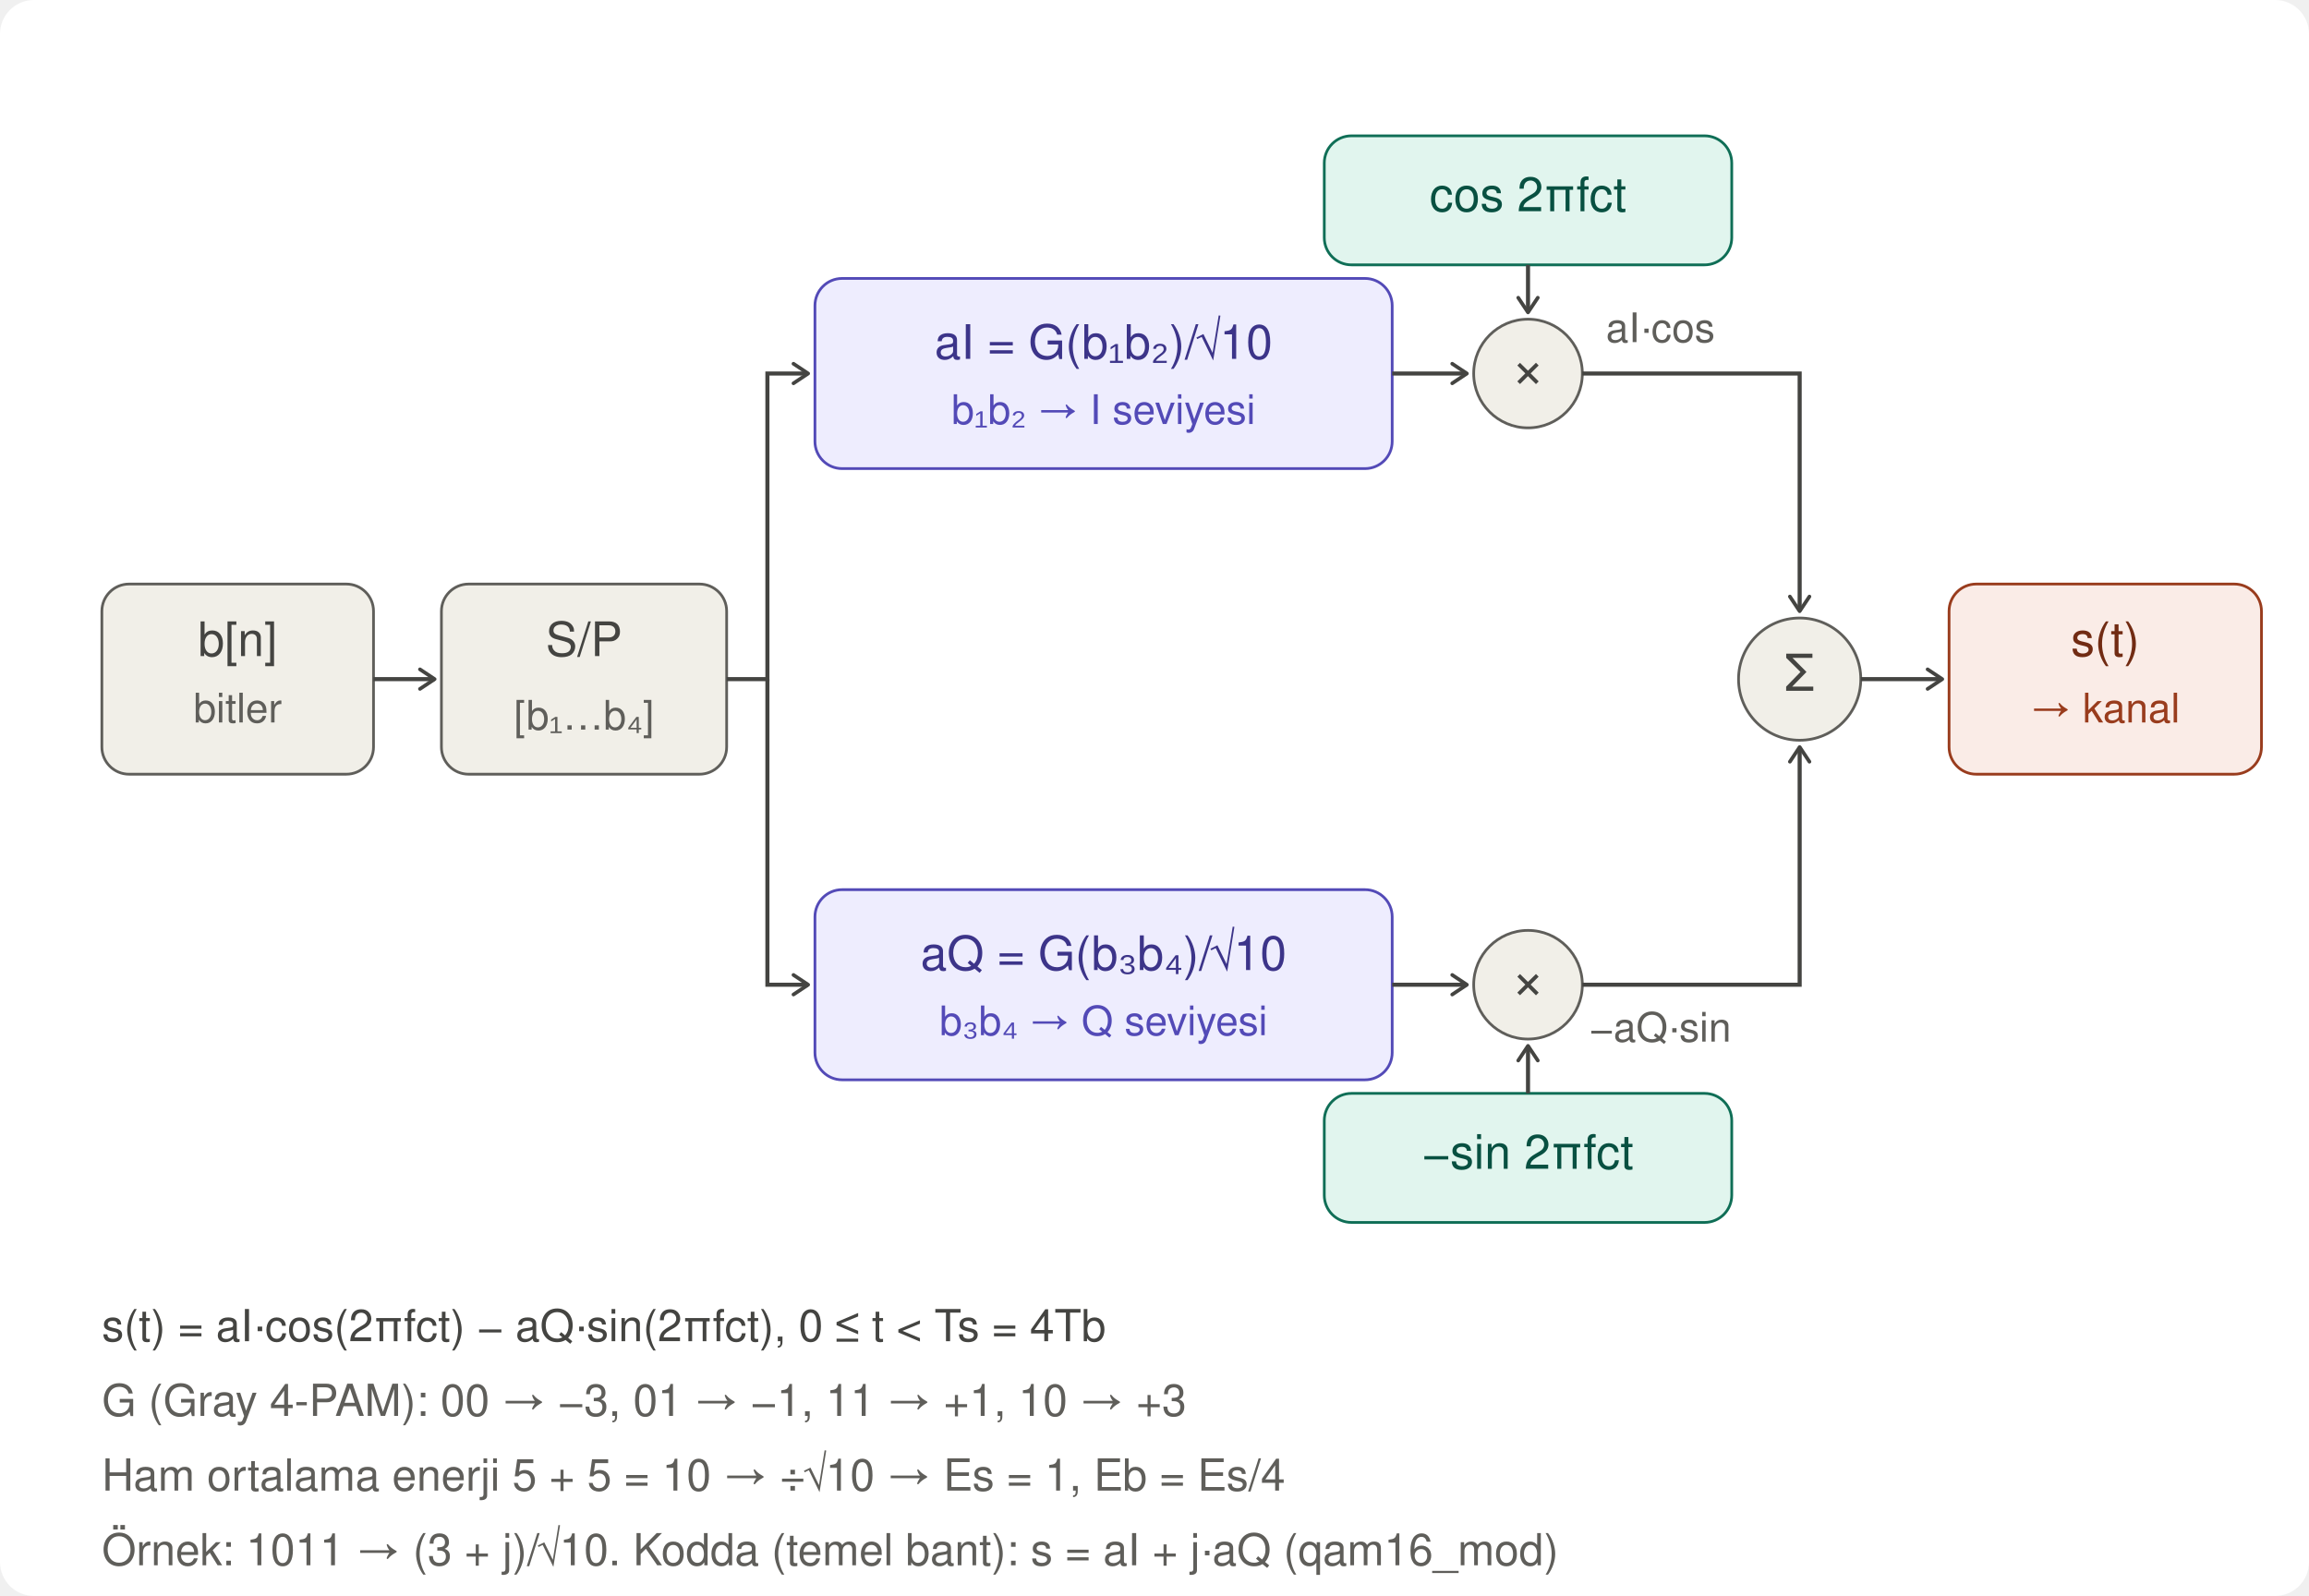
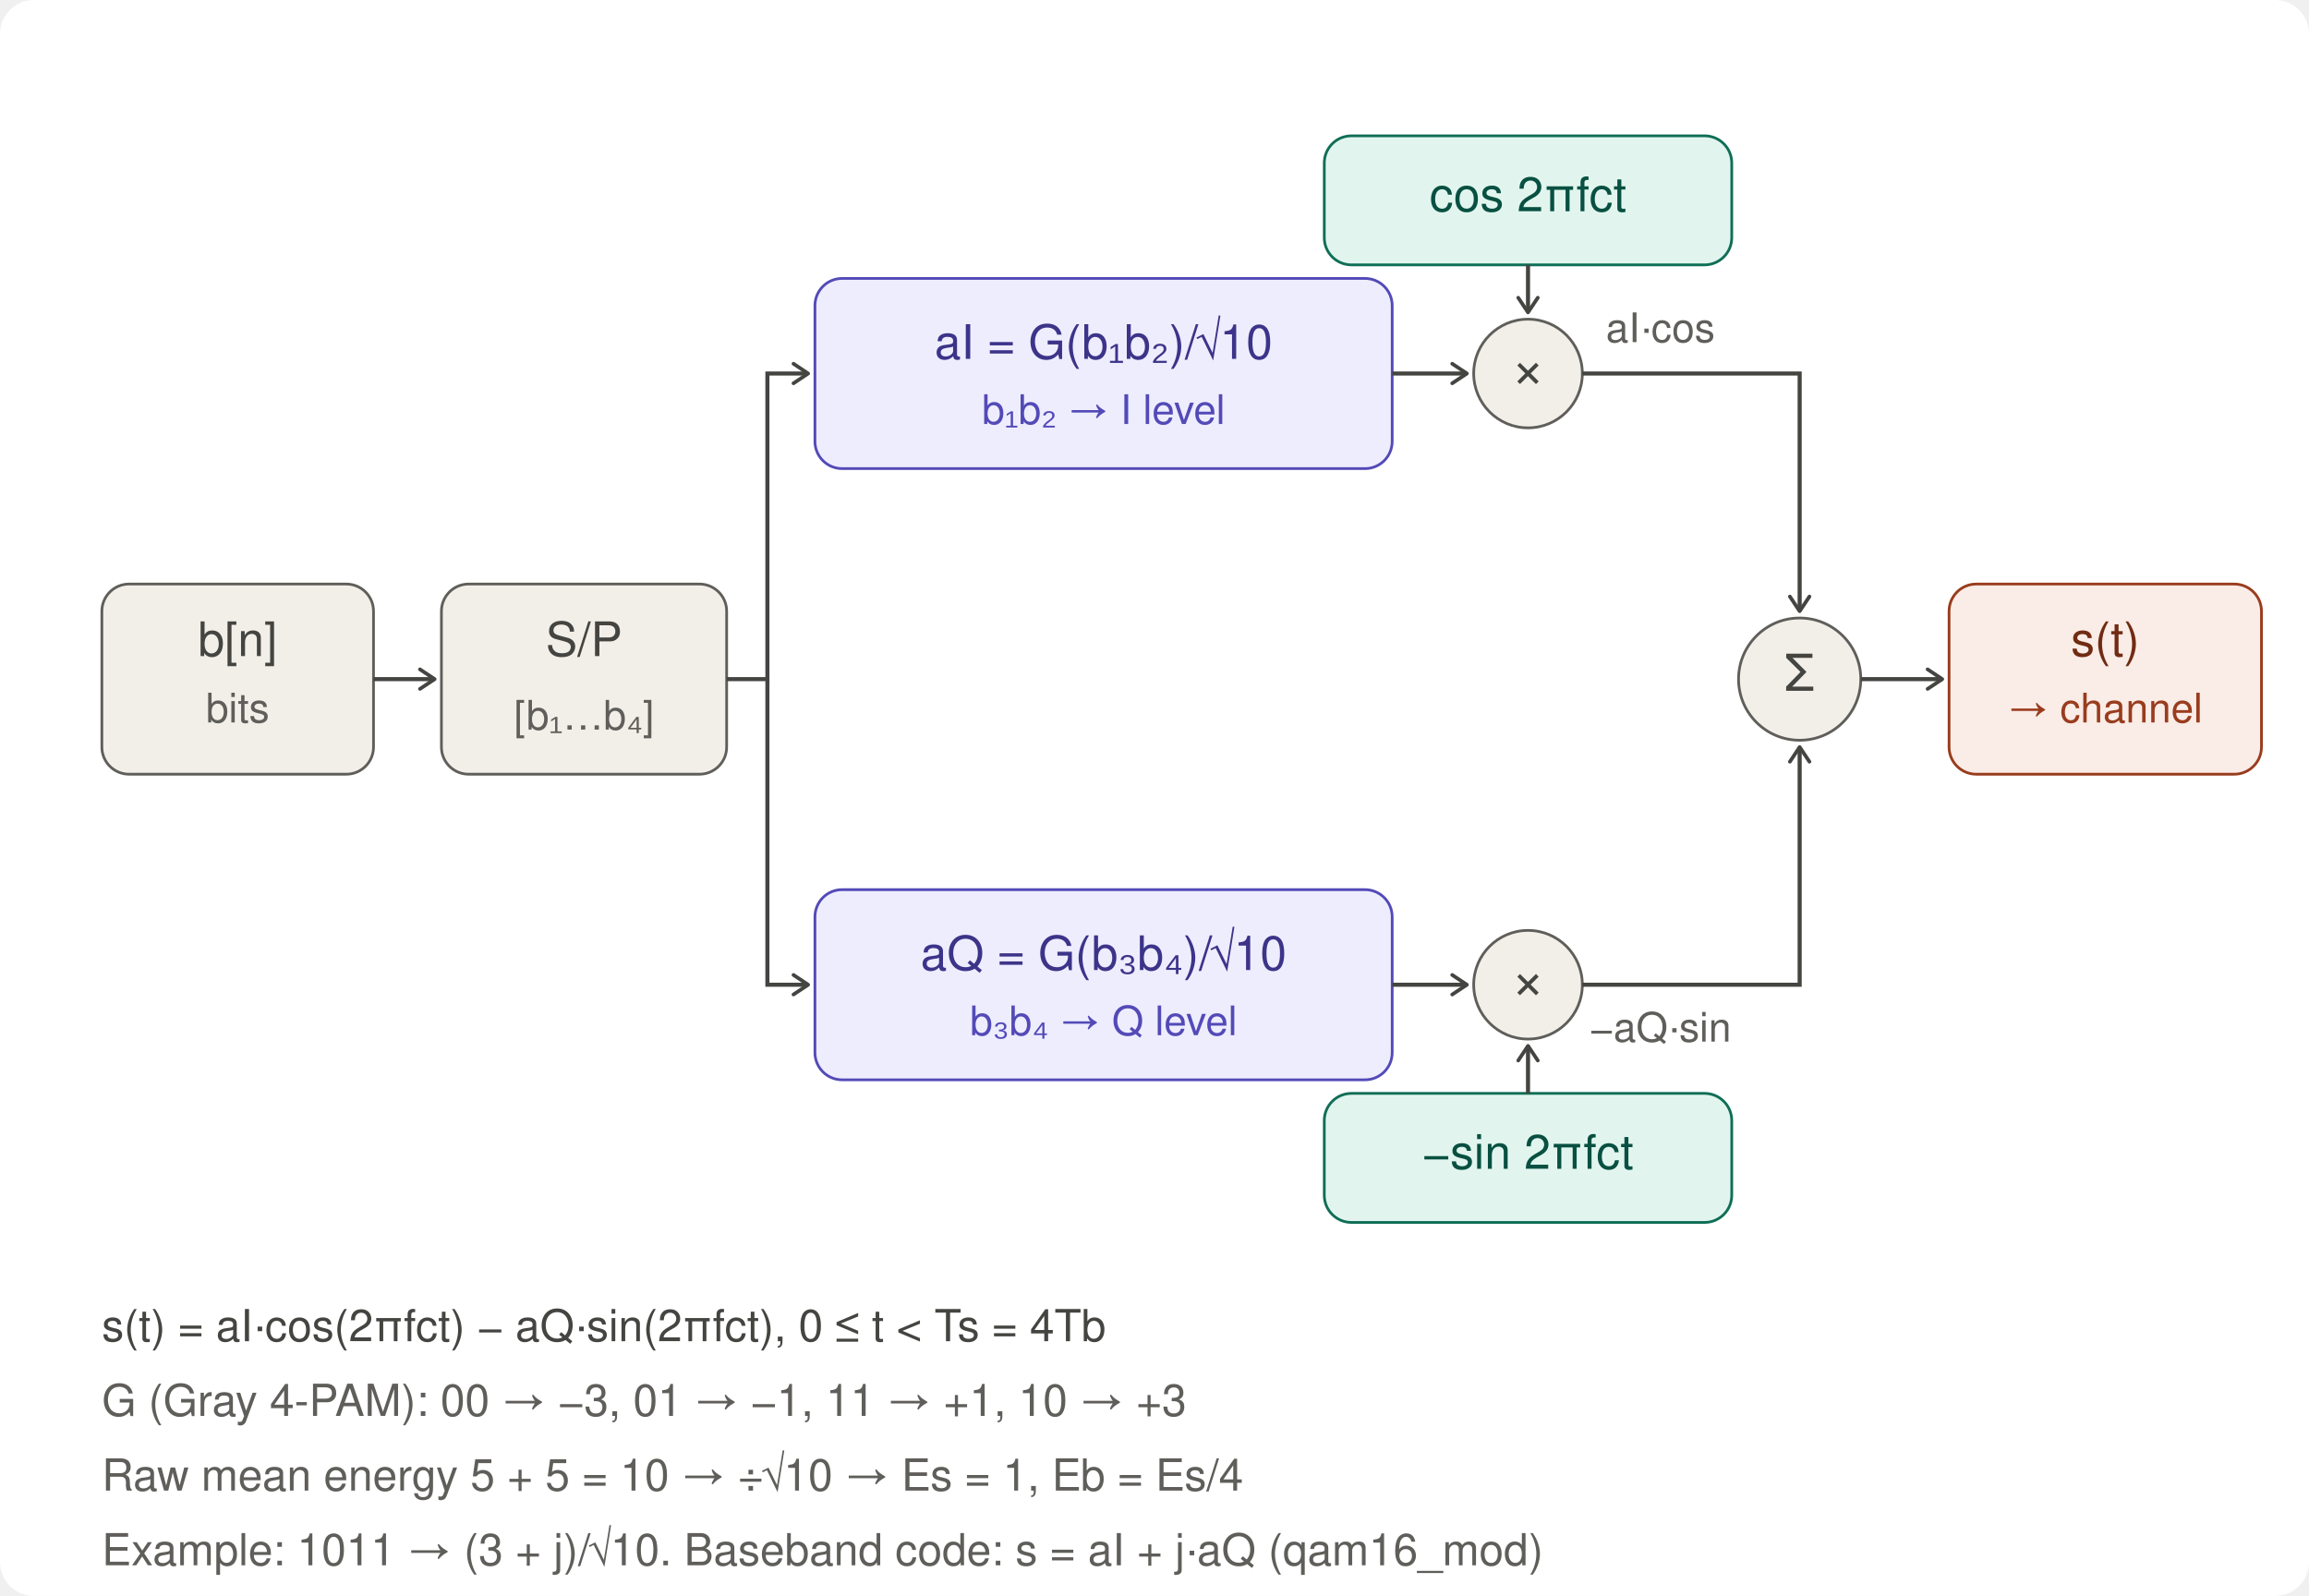
<svg xmlns="http://www.w3.org/2000/svg" width="680" height="470" viewBox="0 0 680 470" role="img" font-family="Helvetica, Arial, sans-serif">
  <defs>
    <marker id="arrow" viewBox="0 0 10 10" refX="8" refY="5" markerWidth="6" markerHeight="6" orient="auto-start-reverse">
      <path d="M2 1L8 5L2 9" fill="none" stroke="#444441" stroke-width="1.5" stroke-linecap="round" stroke-linejoin="round" />
    </marker>
  </defs>
  <rect x="0" y="0" width="680" height="470" fill="#ffffff" rx="10" />
  <rect x="30" y="172" width="80" height="56" rx="8" fill="#F1EFE8" stroke="#5F5E5A" stroke-width="0.8" />
  <text x="70.0" y="190.0" font-size="14" font-weight="500" fill="#444441" text-anchor="middle" dominant-baseline="central">b[n]</text>
-   <text x="70.0" y="210.0" font-size="12" font-weight="400" fill="#5F5E5A" text-anchor="middle" dominant-baseline="central">bitler</text>
+   <text x="70.0" y="210.0" font-size="12" font-weight="400" fill="#5F5E5A" text-anchor="middle" dominant-baseline="central">bits</text>
  <path d="M110 200 L128 200" fill="none" stroke="#444441" stroke-width="1.2" marker-end="url(#arrow)" />
  <rect x="130" y="172" width="84" height="56" rx="8" fill="#F1EFE8" stroke="#5F5E5A" stroke-width="0.8" />
  <text x="172.0" y="190.0" font-size="14" font-weight="500" fill="#444441" text-anchor="middle" dominant-baseline="central">S/P</text>
  <text x="172.0" y="210.0" font-size="12" font-weight="400" fill="#5F5E5A" text-anchor="middle" dominant-baseline="central">[b₁…b₄]</text>
  <path d="M214 200 L226 200 L226 110 L238 110" fill="none" stroke="#444441" stroke-width="1.2" marker-end="url(#arrow)" />
  <path d="M226 200 L226 290 L238 290" fill="none" stroke="#444441" stroke-width="1.2" marker-end="url(#arrow)" />
  <rect x="240" y="82" width="170" height="56" rx="8" fill="#EEEDFE" stroke="#534AB7" stroke-width="0.8" />
  <text x="325.0" y="100.0" font-size="14" font-weight="500" fill="#3C3489" text-anchor="middle" dominant-baseline="central">aI = G(b₁b₂)/√10</text>
-   <text x="325.0" y="120.0" font-size="12" font-weight="400" fill="#534AB7" text-anchor="middle" dominant-baseline="central">b₁b₂ → I seviyesi</text>
+   <text x="325.0" y="120.0" font-size="12" font-weight="400" fill="#534AB7" text-anchor="middle" dominant-baseline="central">b₁b₂ → I level</text>
  <rect x="240" y="262" width="170" height="56" rx="8" fill="#EEEDFE" stroke="#534AB7" stroke-width="0.8" />
  <text x="325.0" y="280.0" font-size="14" font-weight="500" fill="#3C3489" text-anchor="middle" dominant-baseline="central">aQ = G(b₃b₄)/√10</text>
-   <text x="325.0" y="300.0" font-size="12" font-weight="400" fill="#534AB7" text-anchor="middle" dominant-baseline="central">b₃b₄ → Q seviyesi</text>
+   <text x="325.0" y="300.0" font-size="12" font-weight="400" fill="#534AB7" text-anchor="middle" dominant-baseline="central">b₃b₄ → Q level</text>
  <path d="M410 110 L432 110" fill="none" stroke="#444441" stroke-width="1.2" marker-end="url(#arrow)" />
  <path d="M410 290 L432 290" fill="none" stroke="#444441" stroke-width="1.2" marker-end="url(#arrow)" />
  <rect x="390" y="40" width="120" height="38" rx="8" fill="#E1F5EE" stroke="#0F6E56" stroke-width="0.8" />
  <text x="450.0" y="59.0" font-size="14" font-weight="500" fill="#085041" text-anchor="middle" dominant-baseline="central">cos 2πfct</text>
  <path d="M450 78 L450 92" fill="none" stroke="#444441" stroke-width="1.2" marker-end="url(#arrow)" />
  <rect x="390" y="322" width="120" height="38" rx="8" fill="#E1F5EE" stroke="#0F6E56" stroke-width="0.8" />
  <text x="450.0" y="341.0" font-size="14" font-weight="500" fill="#085041" text-anchor="middle" dominant-baseline="central">−sin 2πfct</text>
  <path d="M450 322 L450 308" fill="none" stroke="#444441" stroke-width="1.2" marker-end="url(#arrow)" />
  <circle cx="450" cy="110" r="16" fill="#F1EFE8" stroke="#5F5E5A" stroke-width="0.8" />
  <text x="450" y="110" font-size="16" font-weight="400" fill="#444441" text-anchor="middle" dominant-baseline="central">×</text>
  <circle cx="450" cy="290" r="16" fill="#F1EFE8" stroke="#5F5E5A" stroke-width="0.8" />
  <text x="450" y="290" font-size="16" font-weight="400" fill="#444441" text-anchor="middle" dominant-baseline="central">×</text>
  <text x="489" y="98" font-size="12" font-weight="400" fill="#5F5E5A" text-anchor="middle" dominant-baseline="central">aI·cos</text>
  <text x="489" y="304" font-size="12" font-weight="400" fill="#5F5E5A" text-anchor="middle" dominant-baseline="central">−aQ·sin</text>
  <path d="M466 110 L530 110 L530 180" fill="none" stroke="#444441" stroke-width="1.2" marker-end="url(#arrow)" />
  <path d="M466 290 L530 290 L530 220" fill="none" stroke="#444441" stroke-width="1.2" marker-end="url(#arrow)" />
  <circle cx="530" cy="200" r="18" fill="#F1EFE8" stroke="#5F5E5A" stroke-width="0.8" />
  <text x="530" y="200" font-size="15" font-weight="400" fill="#444441" text-anchor="middle" dominant-baseline="central">Σ</text>
  <path d="M548 200 L572 200" fill="none" stroke="#444441" stroke-width="1.2" marker-end="url(#arrow)" />
  <rect x="574" y="172" width="92" height="56" rx="8" fill="#FAECE7" stroke="#993C1D" stroke-width="0.8" />
  <text x="620.0" y="190.0" font-size="14" font-weight="500" fill="#712B13" text-anchor="middle" dominant-baseline="central">s(t)</text>
-   <text x="620.0" y="210.0" font-size="12" font-weight="400" fill="#993C1D" text-anchor="middle" dominant-baseline="central">→ kanal</text>
+   <text x="620.0" y="210.0" font-size="12" font-weight="400" fill="#993C1D" text-anchor="middle" dominant-baseline="central">→ channel</text>
  <text x="30" y="392" font-size="13" font-weight="400" fill="#444441" text-anchor="start" dominant-baseline="central">s(t) = aI·cos(2πfct) − aQ·sin(2πfct),   0 ≤ t &lt; Ts = 4Tb</text>
  <text x="30" y="414" font-size="13" font-weight="400" fill="#5F5E5A" text-anchor="start" dominant-baseline="central">G (Gray 4-PAM):  00 → −3,  01 → −1,  11 → +1,  10 → +3</text>
-   <text x="30" y="436" font-size="13" font-weight="400" fill="#5F5E5A" text-anchor="start" dominant-baseline="central">Ham ortalama enerji 5 + 5 = 10 → ÷√10 → Es = 1, Eb = Es/4</text>
-   <text x="30" y="458" font-size="13" font-weight="400" fill="#5F5E5A" text-anchor="start" dominant-baseline="central">Örnek: 1011 → (3 + j)/√10.   Kodda (temel bant): s = aI + j·aQ  (qam16_mod)</text>
+   <text x="30" y="436" font-size="13" font-weight="400" fill="#5F5E5A" text-anchor="start" dominant-baseline="central">Raw mean energy 5 + 5 = 10 → ÷√10 → Es = 1, Eb = Es/4</text>
+   <text x="30" y="458" font-size="13" font-weight="400" fill="#5F5E5A" text-anchor="start" dominant-baseline="central">Example: 1011 → (3 + j)/√10.  Baseband code: s = aI + j·aQ  (qam16_mod)</text>
</svg>
